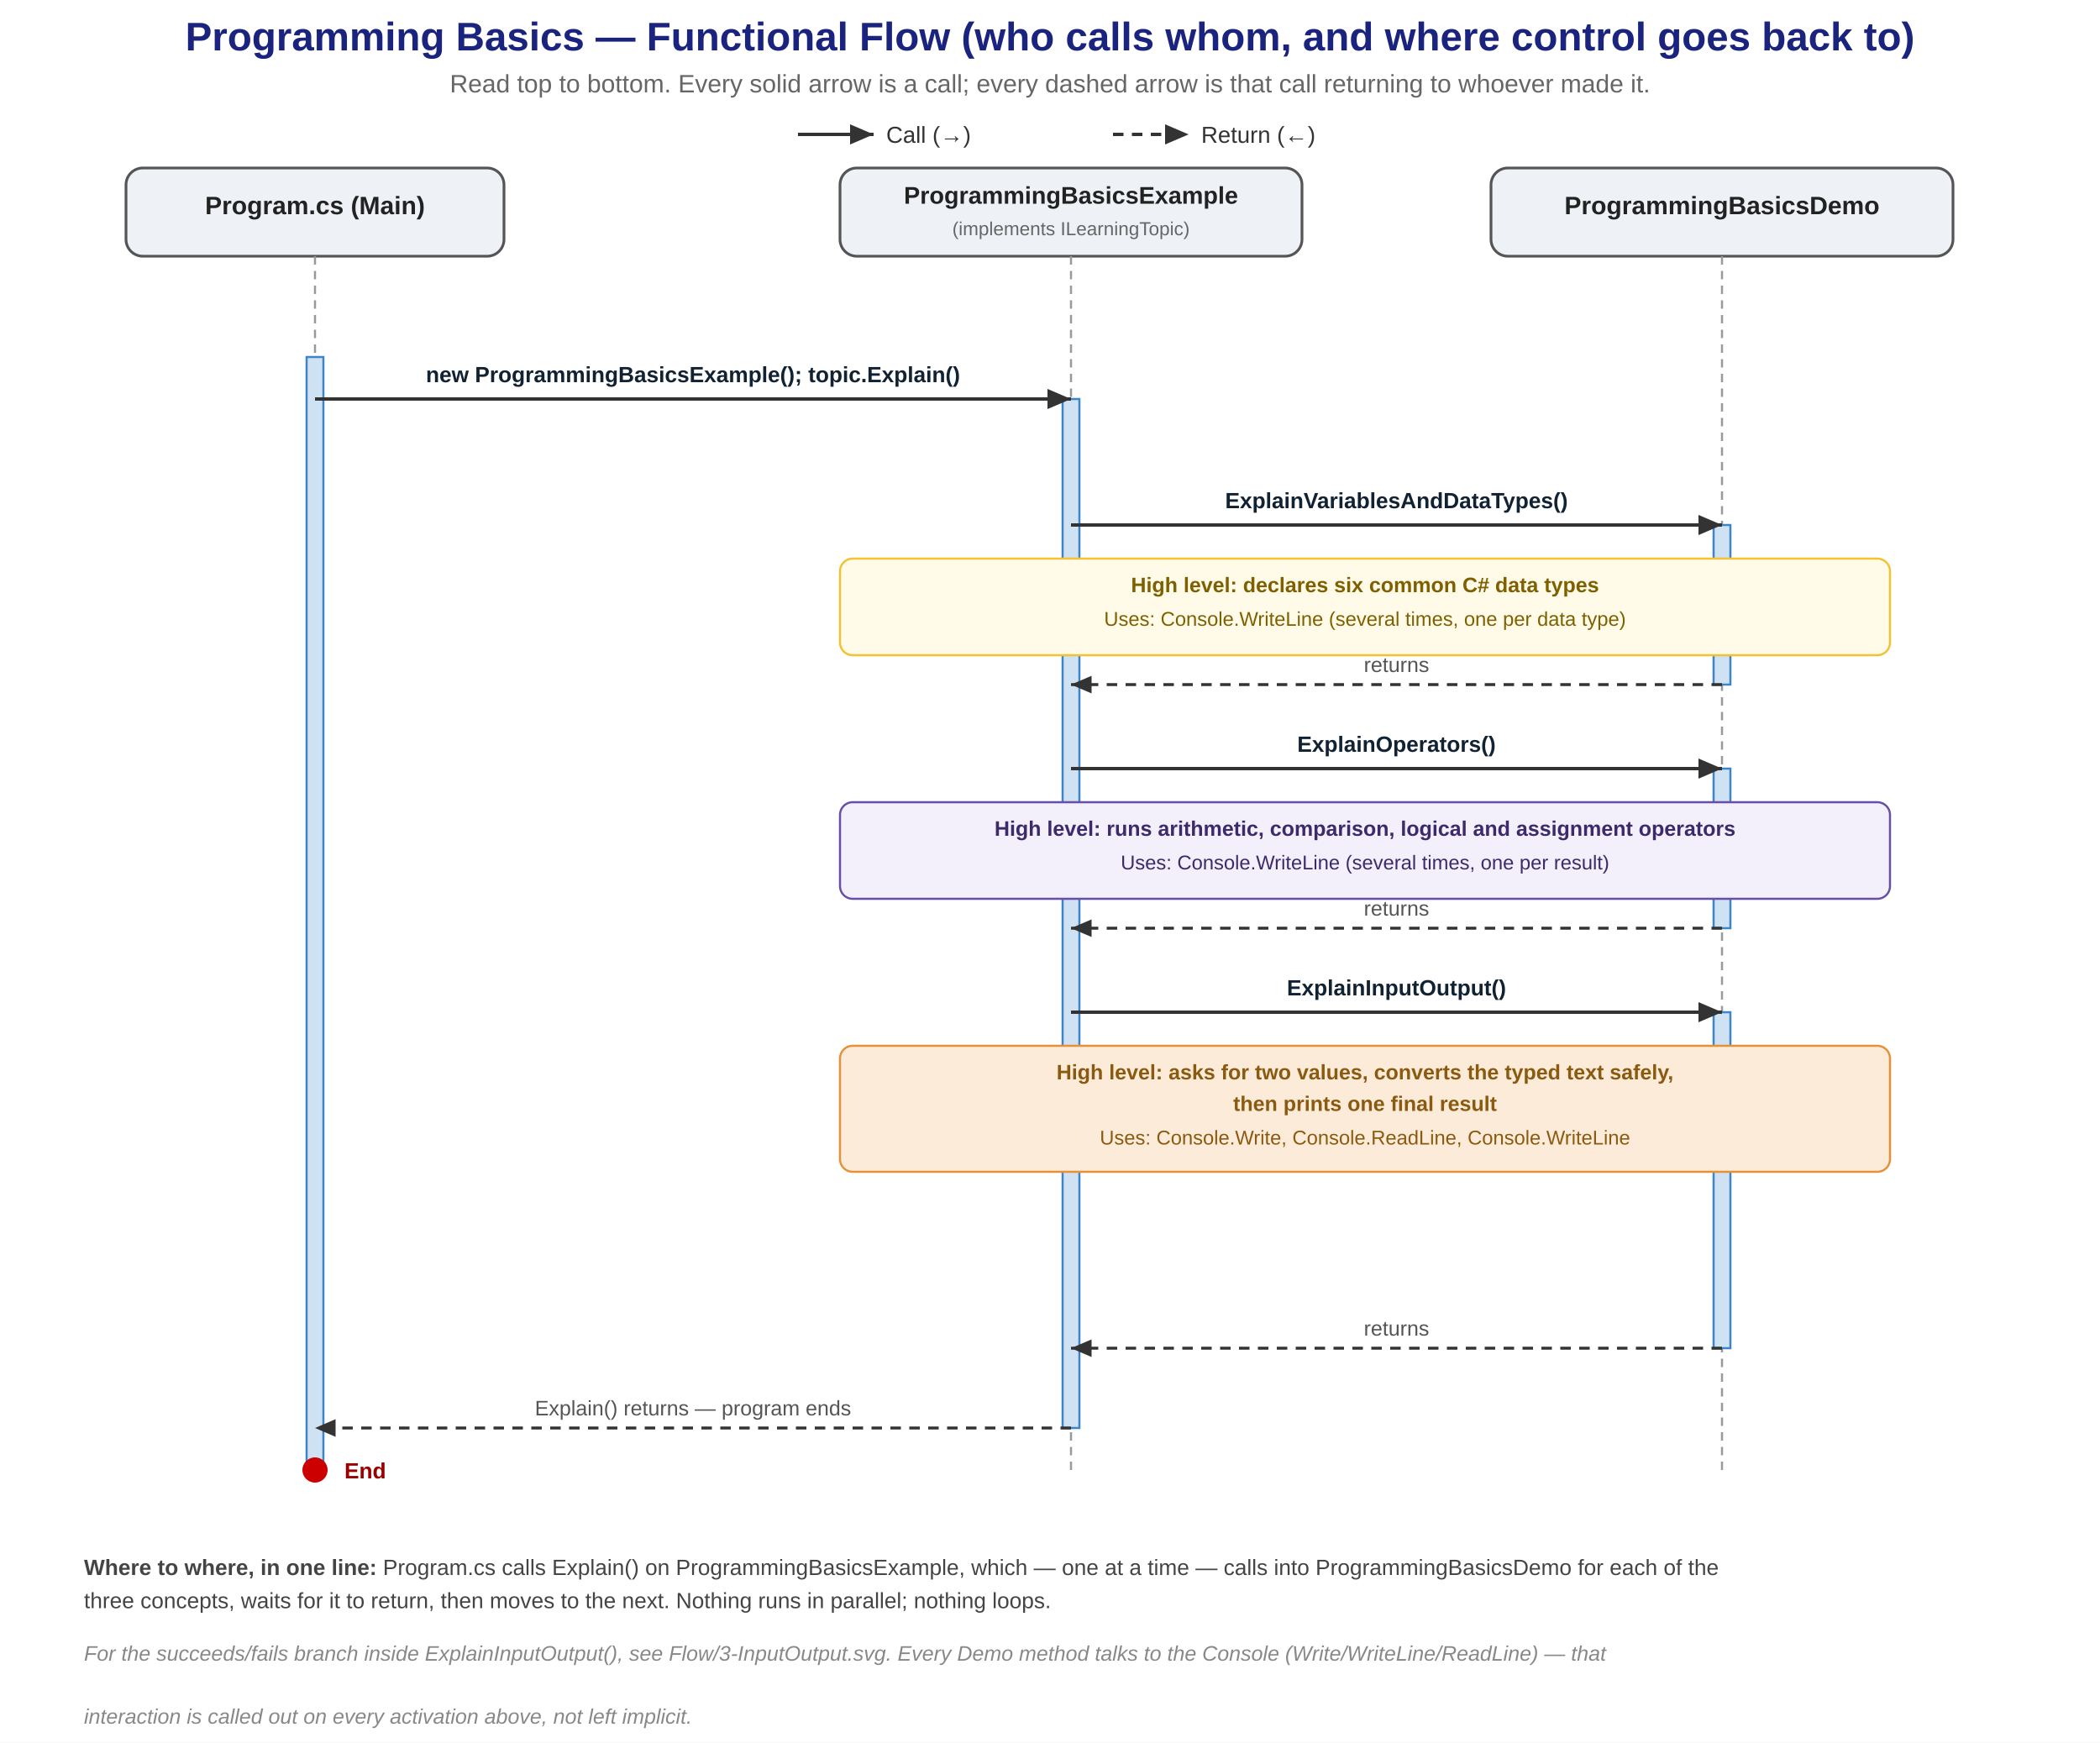
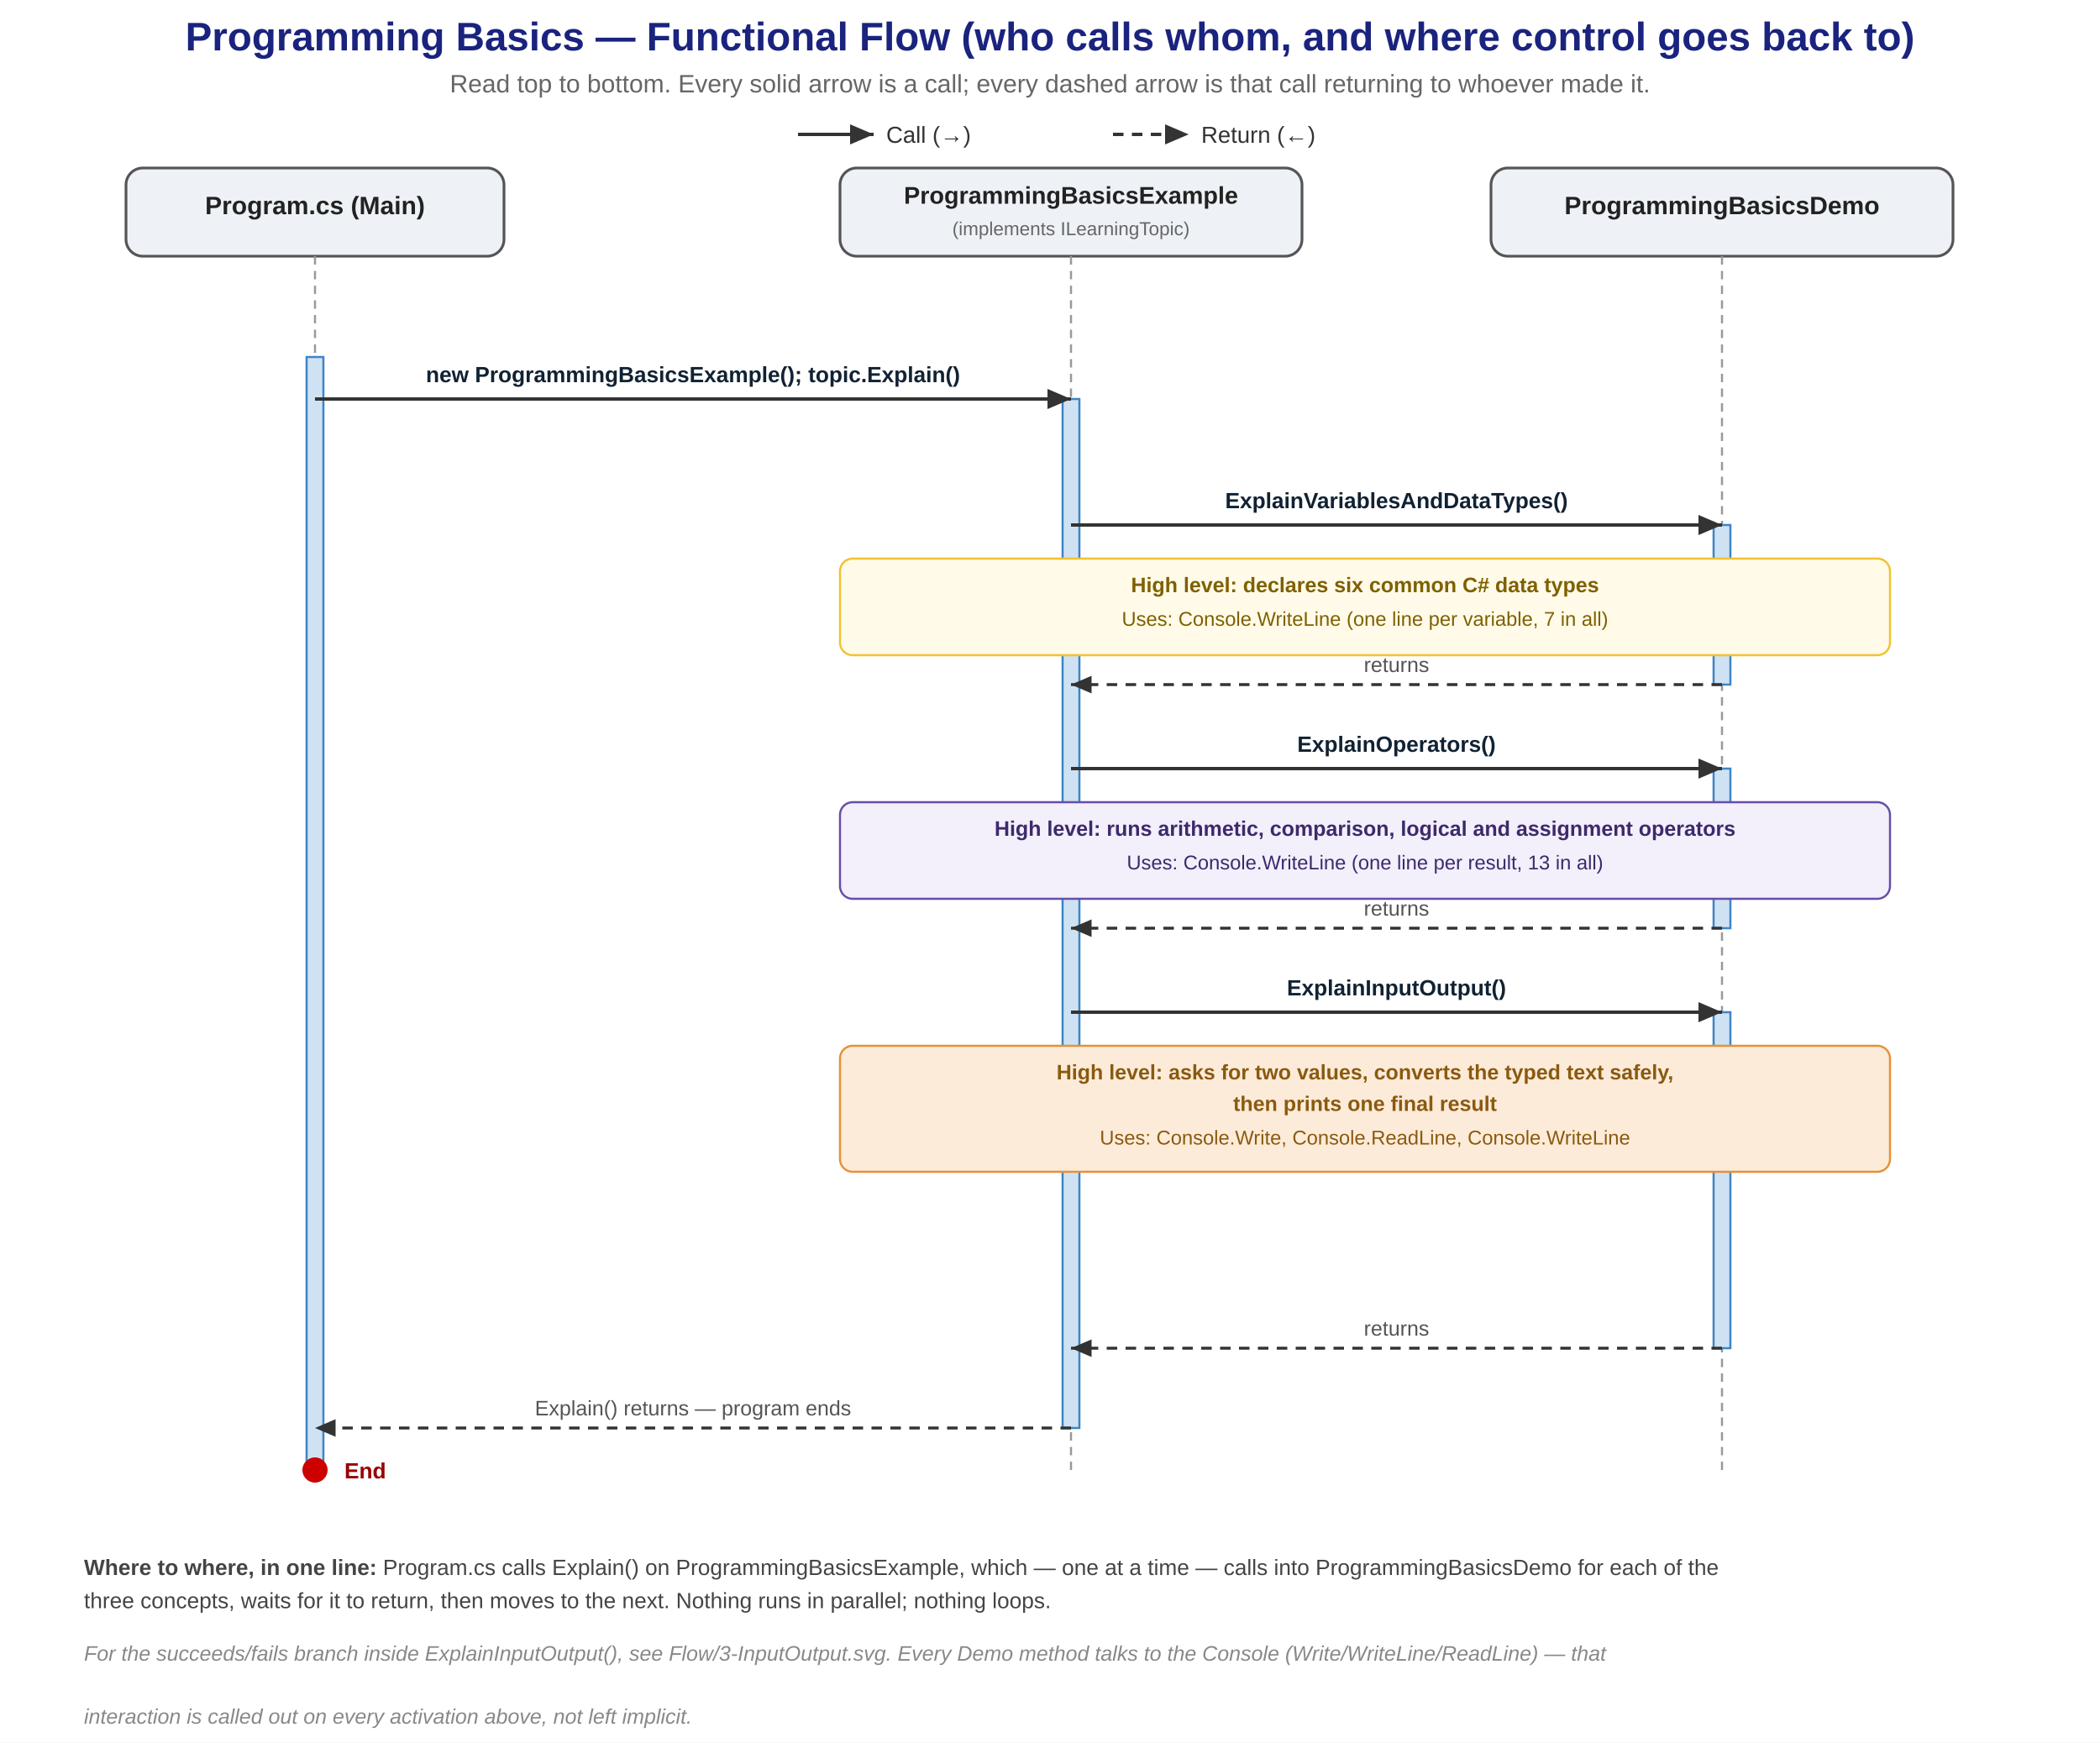
<svg xmlns="http://www.w3.org/2000/svg" viewBox="0 0 1000 829.8" font-family="Arial, Helvetica, sans-serif">
  <defs>
    <marker id="a" markerWidth="9" markerHeight="9" refX="7" refY="3" orient="auto">
      <path d="M0,0 L7,3 L0,6 Z" fill="#333" />
    </marker>
  </defs>
  <rect x="0" y="0" width="1000" height="829.8" fill="#ffffff" />
  <text x="500" y="24" text-anchor="middle" font-size="19" font-weight="bold" fill="#1a237e">Programming Basics — Functional Flow (who calls whom, and where control goes back to)</text>
  <text x="500" y="44" text-anchor="middle" font-size="12" fill="#666">Read top to bottom. Every solid arrow is a call; every dashed arrow is that call returning to whoever made it.</text>
  <g font-size="11" fill="#333">
    <line x1="380" y1="64" x2="416" y2="64" stroke="#333" stroke-width="1.6" marker-end="url(#a)" />
    <text x="422" y="68">Call (→)</text>
    <line x1="530" y1="64" x2="566" y2="64" stroke="#333" stroke-width="1.6" stroke-dasharray="5 4" marker-end="url(#a)" />
    <text x="572" y="68">Return (←)</text>
  </g>
  <rect x="60" y="80" width="180" height="42" rx="8" fill="#eef2f7" stroke="#555" stroke-width="1.3" />
  <text x="150" y="102" text-anchor="middle" font-size="12" font-weight="bold" fill="#222">Program.cs (Main)</text>
  <rect x="400" y="80" width="220" height="42" rx="8" fill="#eef2f7" stroke="#555" stroke-width="1.3" />
  <text x="510" y="97" text-anchor="middle" font-size="11.5" font-weight="bold" fill="#222">ProgrammingBasicsExample</text>
  <text x="510" y="112" text-anchor="middle" font-size="9" fill="#666">(implements ILearningTopic)</text>
  <rect x="710" y="80" width="220" height="42" rx="8" fill="#eef2f7" stroke="#555" stroke-width="1.3" />
  <text x="820" y="102" text-anchor="middle" font-size="12" font-weight="bold" fill="#222">ProgrammingBasicsDemo</text>
  <line x1="150" y1="122" x2="150" y2="700" stroke="#999" stroke-width="1" stroke-dasharray="4 3" />
  <line x1="510" y1="122" x2="510" y2="700" stroke="#999" stroke-width="1" stroke-dasharray="4 3" />
  <line x1="820" y1="122" x2="820" y2="700" stroke="#999" stroke-width="1" stroke-dasharray="4 3" />
  <rect x="146" y="170" width="8" height="530" fill="#cfe2f3" stroke="#3d85c6" />
  <rect x="506" y="190" width="8" height="490" fill="#cfe2f3" stroke="#3d85c6" />
  <rect x="816" y="250" width="8" height="76" fill="#cfe2f3" stroke="#3d85c6" />
  <rect x="816" y="366" width="8" height="76" fill="#cfe2f3" stroke="#3d85c6" />
  <rect x="816" y="482" width="8" height="160" fill="#cfe2f3" stroke="#3d85c6" />
  <text x="330" y="182" text-anchor="middle" font-size="10.5" font-weight="bold" fill="#123">new ProgrammingBasicsExample();  topic.Explain()</text>
  <line x1="150" y1="190" x2="510" y2="190" stroke="#333" stroke-width="1.6" marker-end="url(#a)" />
  <text x="665" y="242" text-anchor="middle" font-size="10.5" font-weight="bold" fill="#123">ExplainVariablesAndDataTypes()</text>
  <line x1="510" y1="250" x2="820" y2="250" stroke="#333" stroke-width="1.6" marker-end="url(#a)" />
  <rect x="400" y="266" width="500" height="46" rx="6" fill="#fffbe8" stroke="#f1c232" />
  <text x="650" y="282" text-anchor="middle" font-size="10" font-weight="bold" fill="#7f6000">High level: declares six common C# data types</text>
-   <text x="650" y="298" text-anchor="middle" font-size="9.5" fill="#7f6000">Uses: Console.WriteLine (several times, one per data type)</text>
+   <text x="650" y="298" text-anchor="middle" font-size="9.5" fill="#7f6000">Uses: Console.WriteLine (one line per variable, 7 in all)</text>
  <text x="665" y="320" text-anchor="middle" font-size="10" fill="#555">returns</text>
  <line x1="820" y1="326" x2="510" y2="326" stroke="#333" stroke-width="1.4" stroke-dasharray="5 4" marker-end="url(#a)" />
  <text x="665" y="358" text-anchor="middle" font-size="10.5" font-weight="bold" fill="#123">ExplainOperators()</text>
  <line x1="510" y1="366" x2="820" y2="366" stroke="#333" stroke-width="1.6" marker-end="url(#a)" />
  <rect x="400" y="382" width="500" height="46" rx="6" fill="#f3effb" stroke="#674ea7" />
  <text x="650" y="398" text-anchor="middle" font-size="10" font-weight="bold" fill="#3d2a6b">High level: runs arithmetic, comparison, logical and assignment operators</text>
-   <text x="650" y="414" text-anchor="middle" font-size="9.5" fill="#3d2a6b">Uses: Console.WriteLine (several times, one per result)</text>
+   <text x="650" y="414" text-anchor="middle" font-size="9.5" fill="#3d2a6b">Uses: Console.WriteLine (one line per result, 13 in all)</text>
  <text x="665" y="436" text-anchor="middle" font-size="10" fill="#555">returns</text>
  <line x1="820" y1="442" x2="510" y2="442" stroke="#333" stroke-width="1.4" stroke-dasharray="5 4" marker-end="url(#a)" />
  <text x="665" y="474" text-anchor="middle" font-size="10.5" font-weight="bold" fill="#123">ExplainInputOutput()</text>
  <line x1="510" y1="482" x2="820" y2="482" stroke="#333" stroke-width="1.6" marker-end="url(#a)" />
  <rect x="400" y="498" width="500" height="60" rx="6" fill="#fdebd9" stroke="#e69138" />
  <text x="650" y="514" text-anchor="middle" font-size="10" font-weight="bold" fill="#8a5a10">High level: asks for two values, converts the typed text safely,</text>
  <text x="650" y="529" text-anchor="middle" font-size="10" font-weight="bold" fill="#8a5a10">then prints one final result</text>
  <text x="650" y="545" text-anchor="middle" font-size="9.5" fill="#8a5a10">Uses: Console.Write, Console.ReadLine, Console.WriteLine</text>
  <text x="665" y="636" text-anchor="middle" font-size="10" fill="#555">returns</text>
  <line x1="820" y1="642" x2="510" y2="642" stroke="#333" stroke-width="1.4" stroke-dasharray="5 4" marker-end="url(#a)" />
  <text x="330" y="674" text-anchor="middle" font-size="10" fill="#555">Explain() returns — program ends</text>
  <line x1="510" y1="680" x2="150" y2="680" stroke="#333" stroke-width="1.4" stroke-dasharray="5 4" marker-end="url(#a)" />
  <circle cx="150" cy="700" r="6" fill="#cc0000" />
  <text x="164" y="704" font-size="10.5" font-weight="bold" fill="#990000">End</text>
  <text x="40" y="750.0" font-size="10.5" fill="#444">
    <tspan x="40" dy="0">
      <tspan font-weight="bold">Where to where, in one line:</tspan> Program.cs calls Explain() on ProgrammingBasicsExample, which — one at a time — calls into ProgrammingBasicsDemo for each of the</tspan>
    <tspan x="40" dy="15.8">three concepts, waits for it to return, then moves to the next. Nothing runs in parallel; nothing loops.</tspan>
  </text>
  <text x="40" y="790.8" font-size="10" font-style="italic" fill="#888">
    <tspan x="40" dy="0">
      <tspan x="40" dy="0">For the succeeds/fails branch inside ExplainInputOutput(), see Flow/3-InputOutput.svg. Every Demo method talks to the Console (Write/WriteLine/ReadLine) — that</tspan>
    </tspan>
    <tspan x="40" dy="15.0">
      <tspan x="40" dy="15.0">interaction is called out on every activation above, not left implicit.</tspan>
    </tspan>
  </text>
</svg>
